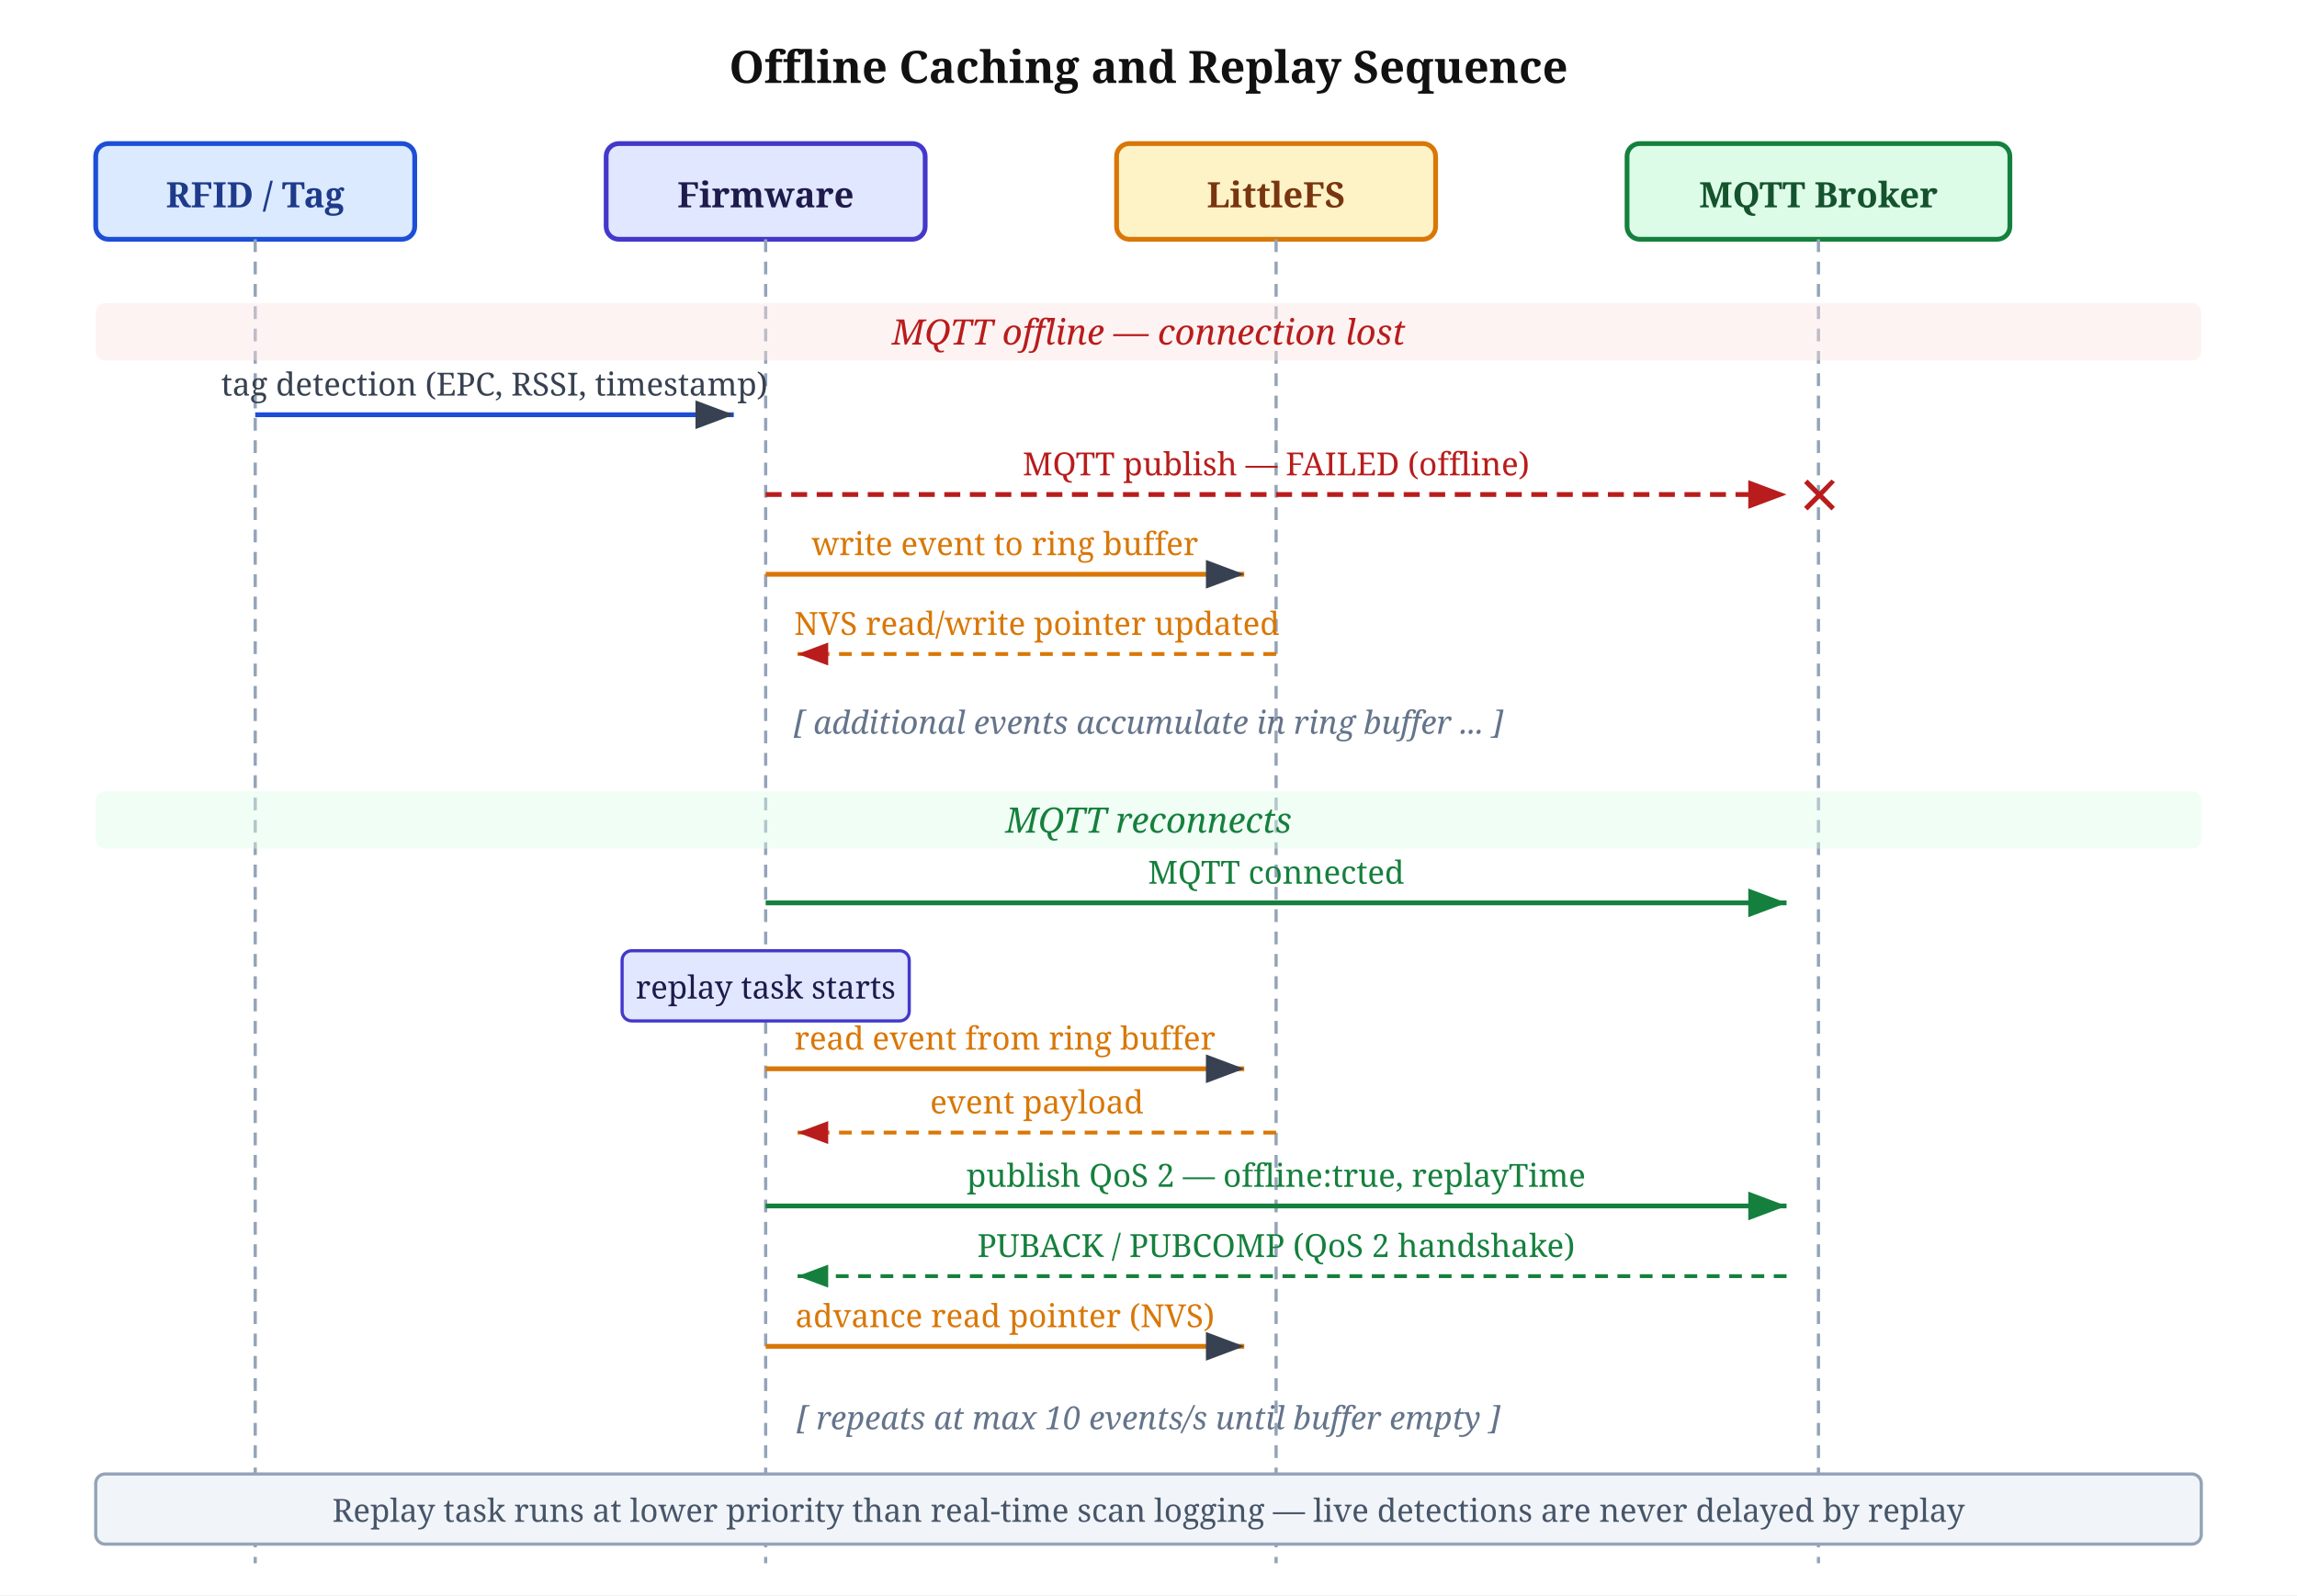
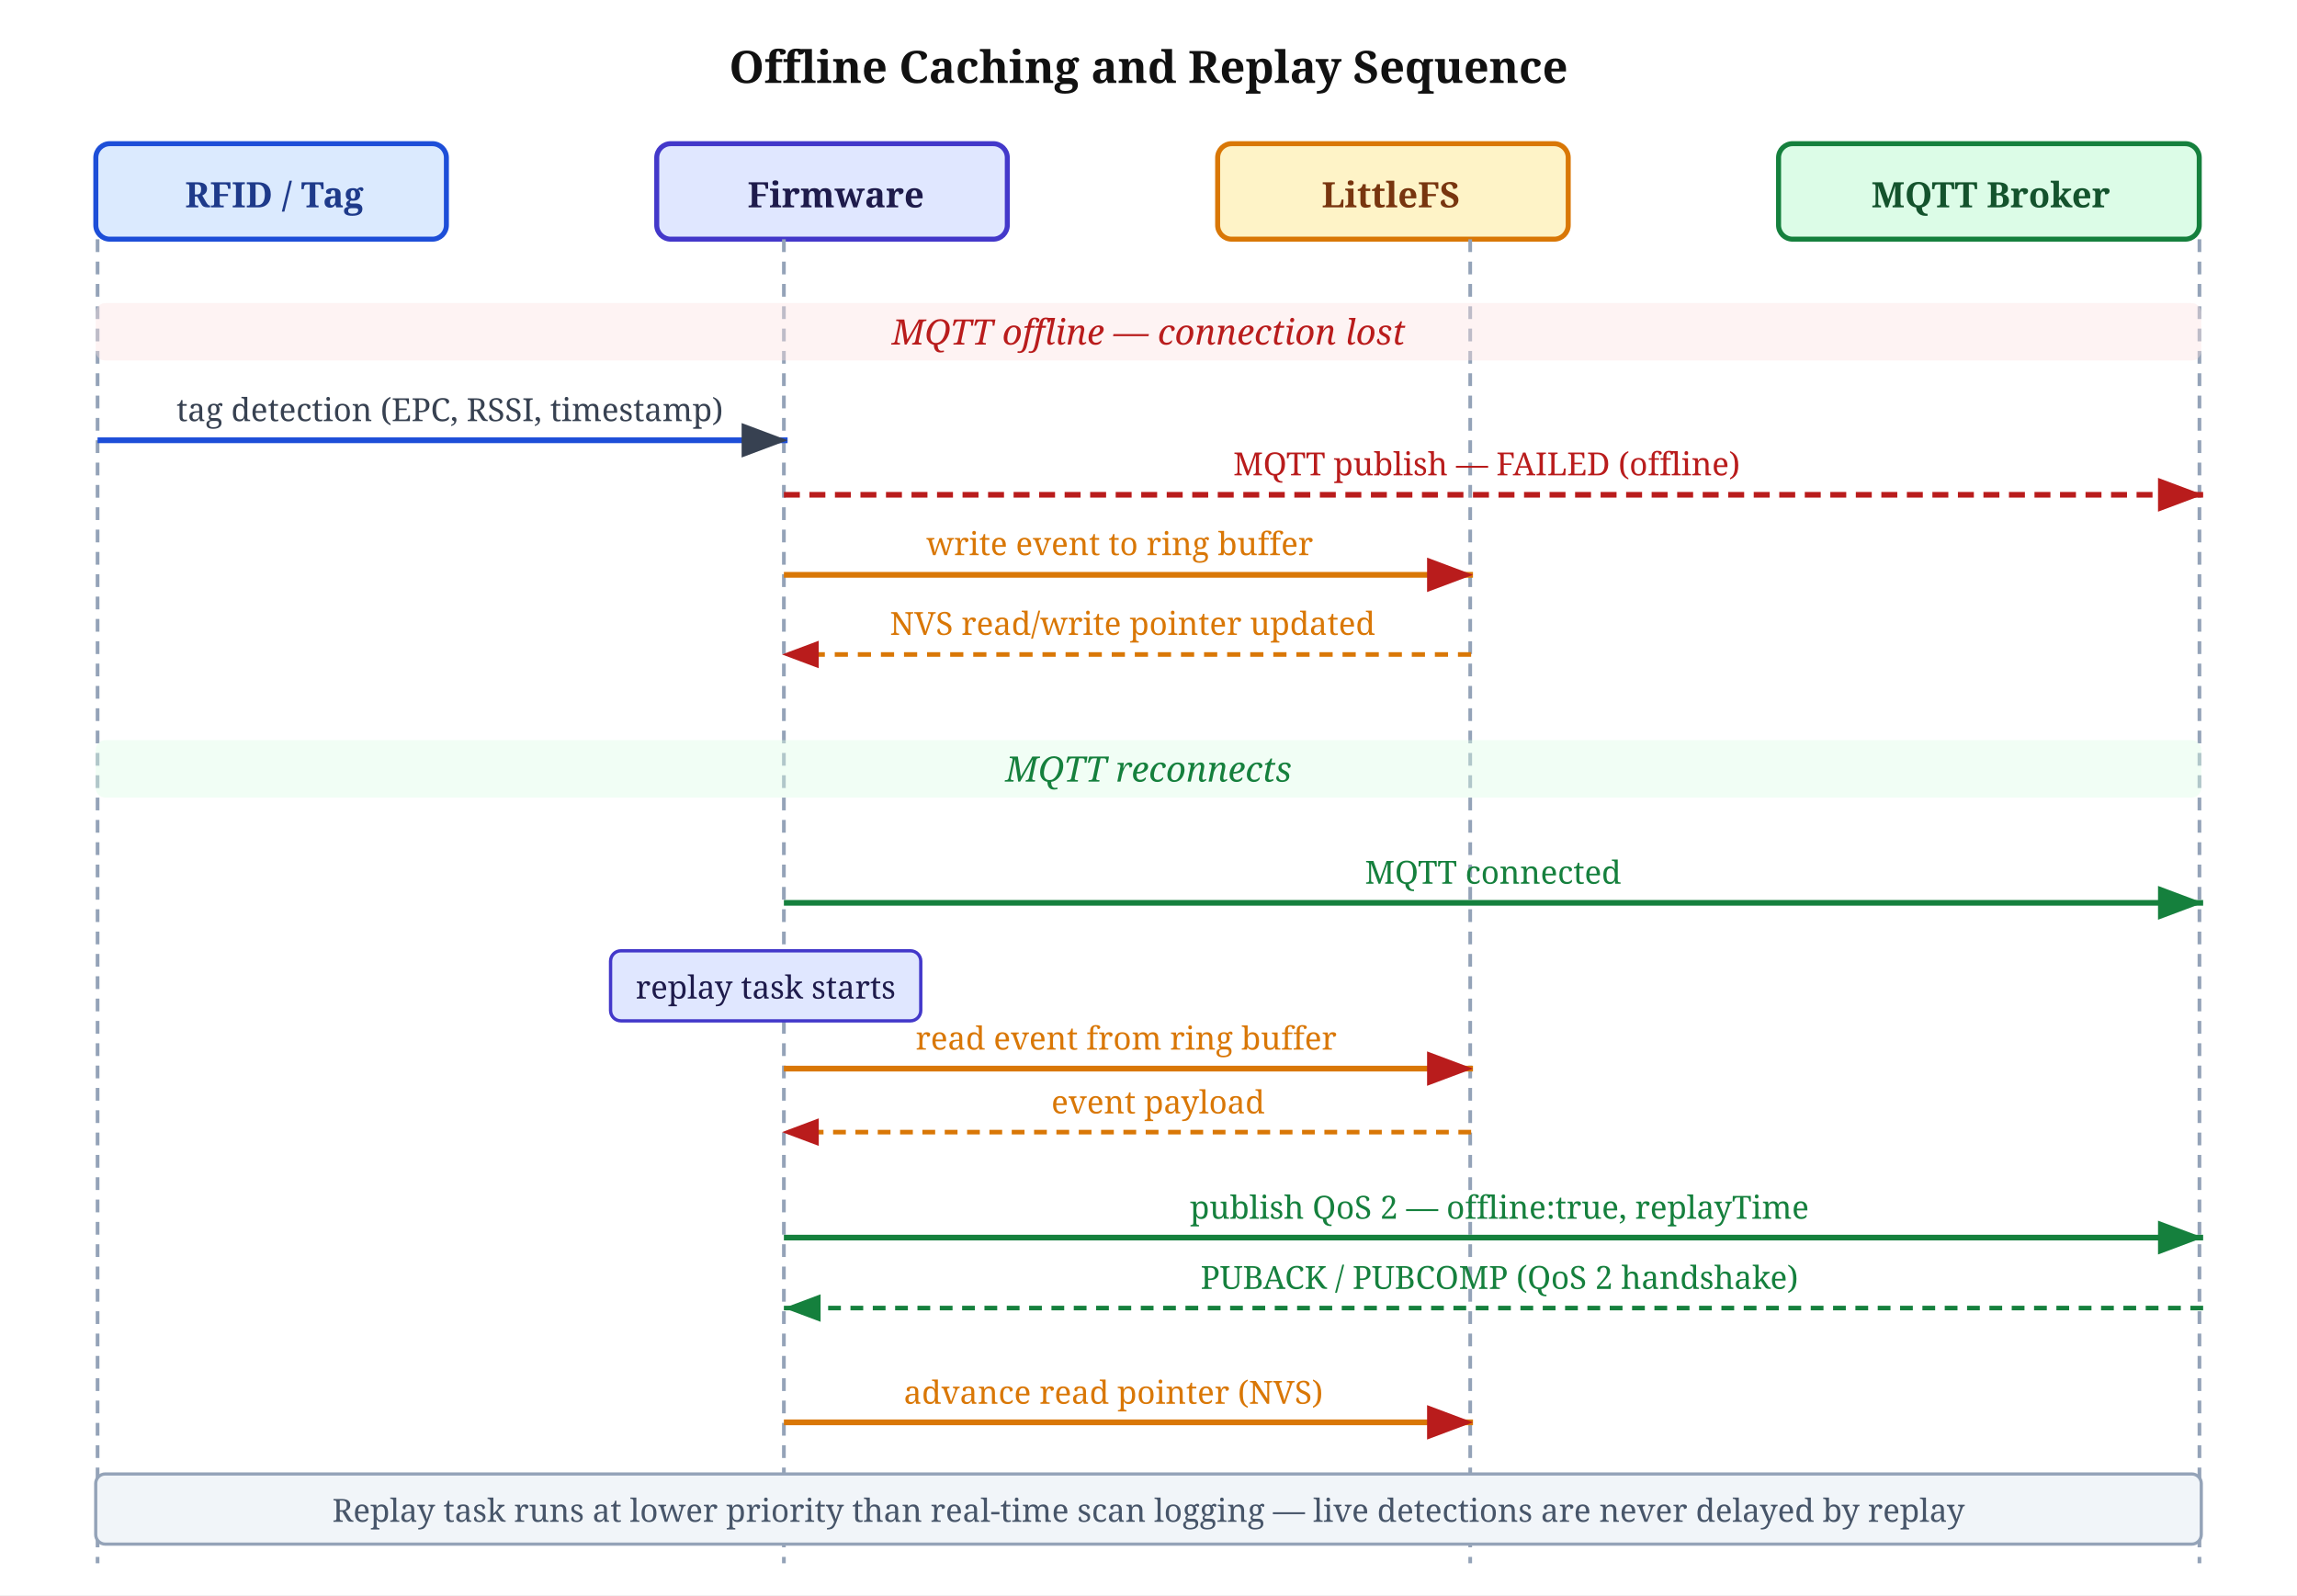
- <svg xmlns="http://www.w3.org/2000/svg" viewBox="0 0 720 500" font-family="Georgia, serif" font-size="12">
-   <rect width="720" height="500" fill="#fff" />
-   <text x="360" y="26" text-anchor="middle" font-size="14" font-weight="bold" fill="#111">Offline Caching and Replay Sequence</text>
-   <defs>
+ <svg xmlns="http://www.w3.org/2000/svg" viewBox="0 0 720 500" font-family="Georgia, serif" font-size="12" version="1.1" id="svg25">
+   <rect width="720" height="500" fill="#fff" id="rect1" />
+   <text x="360" y="26" text-anchor="middle" font-size="14" font-weight="bold" fill="#111" id="text1">Offline Caching and Replay Sequence</text>
+   <defs id="defs3">
    <marker id="arr" markerWidth="8" markerHeight="6" refX="8" refY="3" orient="auto">
-       <polygon points="0 0,8 3,0 6" fill="#374151" />
+       <polygon points="0 0,8 3,0 6" fill="#374151" id="polygon1" />
    </marker>
-     <marker id="arrR" markerWidth="8" markerHeight="6" refX="8" refY="3" orient="auto">
-       <polygon points="0 0,8 3,0 6" fill="#b91c1c" />
+     <marker id="arrR" markerWidth="8" markerHeight="6" refX="8" refY="3" orient="auto" viewBox="0 0 8 6" preserveAspectRatio="xMidYMid">
+       <polygon points="0 0,8 3,0 6" fill="#b91c1c" id="polygon2" />
    </marker>
    <marker id="arrG" markerWidth="8" markerHeight="6" refX="8" refY="3" orient="auto">
-       <polygon points="0 0,8 3,0 6" fill="#15803d" />
+       <polygon points="0 0,8 3,0 6" fill="#15803d" id="polygon3" />
    </marker>
  </defs>
-   <rect x="30" y="45" width="100" height="30" rx="4" fill="#dbeafe" stroke="#1d4ed8" stroke-width="1.5" />
-   <text x="80" y="65" text-anchor="middle" fill="#1e3a8a" font-weight="bold" font-size="11">RFID / Tag</text>
-   <rect x="190" y="45" width="100" height="30" rx="4" fill="#e0e7ff" stroke="#4338ca" stroke-width="1.5" />
-   <text x="240" y="65" text-anchor="middle" fill="#1e1b4b" font-weight="bold" font-size="11">Firmware</text>
-   <rect x="350" y="45" width="100" height="30" rx="4" fill="#fef3c7" stroke="#d97706" stroke-width="1.5" />
-   <text x="400" y="65" text-anchor="middle" fill="#78350f" font-weight="bold" font-size="11">LittleFS</text>
-   <rect x="510" y="45" width="120" height="30" rx="4" fill="#dcfce7" stroke="#15803d" stroke-width="1.5" />
-   <text x="570" y="65" text-anchor="middle" fill="#14532d" font-weight="bold" font-size="11">MQTT Broker</text>
-   <line x1="80" y1="75" x2="80" y2="490" stroke="#94a3b8" stroke-width="1" stroke-dasharray="4,3" />
-   <line x1="240" y1="75" x2="240" y2="490" stroke="#94a3b8" stroke-width="1" stroke-dasharray="4,3" />
-   <line x1="400" y1="75" x2="400" y2="490" stroke="#94a3b8" stroke-width="1" stroke-dasharray="4,3" />
-   <line x1="570" y1="75" x2="570" y2="490" stroke="#94a3b8" stroke-width="1" stroke-dasharray="4,3" />
-   <rect x="30" y="95" width="660" height="18" rx="3" fill="#fee2e2" fill-opacity="0.4" />
-   <text x="360" y="108" text-anchor="middle" font-size="11" fill="#b91c1c" font-style="italic">MQTT offline — connection lost</text>
-   <line x1="80" y1="130" x2="230" y2="130" stroke="#1d4ed8" stroke-width="1.5" marker-end="url(#arr)" />
-   <text x="155" y="124" text-anchor="middle" font-size="10" fill="#374151">tag detection (EPC, RSSI, timestamp)</text>
-   <line x1="240" y1="155" x2="560" y2="155" stroke="#b91c1c" stroke-width="1.5" stroke-dasharray="5,3" marker-end="url(#arrR)" />
-   <text x="400" y="149" text-anchor="middle" font-size="10" fill="#b91c1c">MQTT publish — FAILED (offline)</text>
-   <text x="565" y="160" font-size="14" fill="#b91c1c" font-weight="bold">✕</text>
-   <line x1="240" y1="180" x2="390" y2="180" stroke="#d97706" stroke-width="1.5" marker-end="url(#arr)" />
-   <text x="315" y="174" text-anchor="middle" font-size="10" fill="#d97706">write event to ring buffer</text>
-   <line x1="400" y1="205" x2="250" y2="205" stroke="#d97706" stroke-width="1.2" stroke-dasharray="4,3" marker-end="url(#arrR)" />
-   <text x="325" y="199" text-anchor="middle" font-size="10" fill="#d97706">NVS read/write pointer updated</text>
-   <text x="360" y="230" text-anchor="middle" font-size="10" fill="#64748b" font-style="italic">[ additional events accumulate in ring buffer ... ]</text>
-   <rect x="30" y="248" width="660" height="18" rx="3" fill="#dcfce7" fill-opacity="0.4" />
-   <text x="360" y="261" text-anchor="middle" font-size="11" fill="#15803d" font-style="italic">MQTT reconnects</text>
-   <line x1="240" y1="283" x2="560" y2="283" stroke="#15803d" stroke-width="1.5" marker-end="url(#arrG)" />
-   <text x="400" y="277" text-anchor="middle" font-size="10" fill="#15803d">MQTT connected</text>
-   <rect x="195" y="298" width="90" height="22" rx="3" fill="#e0e7ff" stroke="#4338ca" stroke-width="1" />
-   <text x="240" y="313" text-anchor="middle" font-size="10" fill="#1e1b4b">replay task starts</text>
-   <line x1="240" y1="335" x2="390" y2="335" stroke="#d97706" stroke-width="1.5" marker-end="url(#arr)" />
-   <text x="315" y="329" text-anchor="middle" font-size="10" fill="#d97706">read event from ring buffer</text>
-   <line x1="400" y1="355" x2="250" y2="355" stroke="#d97706" stroke-width="1.2" stroke-dasharray="4,3" marker-end="url(#arrR)" />
-   <text x="325" y="349" text-anchor="middle" font-size="10" fill="#d97706">event payload</text>
-   <line x1="240" y1="378" x2="560" y2="378" stroke="#15803d" stroke-width="1.5" marker-end="url(#arrG)" />
-   <text x="400" y="372" text-anchor="middle" font-size="10" fill="#15803d">publish QoS 2 — offline:true, replayTime</text>
-   <line x1="560" y1="400" x2="250" y2="400" stroke="#15803d" stroke-width="1.2" stroke-dasharray="4,3" marker-end="url(#arrG)" />
-   <text x="400" y="394" text-anchor="middle" font-size="10" fill="#15803d">PUBACK / PUBCOMP (QoS 2 handshake)</text>
-   <line x1="240" y1="422" x2="390" y2="422" stroke="#d97706" stroke-width="1.5" marker-end="url(#arr)" />
-   <text x="315" y="416" text-anchor="middle" font-size="10" fill="#d97706">advance read pointer (NVS)</text>
-   <text x="360" y="448" text-anchor="middle" font-size="10" fill="#64748b" font-style="italic">[ repeats at max 10 events/s until buffer empty ]</text>
-   <rect x="30" y="462" width="660" height="22" rx="3" fill="#f1f5f9" stroke="#94a3b8" stroke-width="1" />
-   <text x="360" y="477" text-anchor="middle" font-size="10" fill="#475569">Replay task runs at lower priority than real-time scan logging — live detections are never delayed by replay</text>
+   <rect x="30.035" y="45.035" width="109.887" height="29.929" rx="4.395" fill="#dbeafe" stroke="#1d4ed8" stroke-width="1.571" id="rect3" />
+   <text x="86" y="65" text-anchor="middle" fill="#1e3a8a" font-weight="bold" font-size="11px" id="text3">RFID / Tag</text>
+   <rect x="205.855" y="45.035" width="109.887" height="29.929" rx="4.395" fill="#e0e7ff" stroke="#4338ca" stroke-width="1.571" id="rect4" />
+   <text x="262" y="65" text-anchor="middle" fill="#1e1b4b" font-weight="bold" font-size="11px" id="text4">Firmware</text>
+   <rect x="381.674" y="45.035" width="109.887" height="29.929" rx="4.395" fill="#fef3c7" stroke="#d97706" stroke-width="1.571" id="rect5" />
+   <text x="436" y="65" text-anchor="middle" fill="#78350f" font-weight="bold" font-size="11px" id="text5">LittleFS</text>
+   <rect x="557.494" y="45.035" width="131.865" height="29.929" rx="4.395" fill="#dcfce7" stroke="#15803d" stroke-width="1.571" id="rect6" />
+   <text x="624" y="65" text-anchor="middle" fill="#14532d" font-weight="bold" font-size="11px" id="text6">MQTT Broker</text>
+   <line x1="30.58" y1="75" x2="30.58" y2="490" stroke="#94a3b8" stroke-width="1.16" stroke-dasharray="4, 3" id="line6" />
+   <line x1="245.711" y1="75" x2="245.711" y2="490" stroke="#94a3b8" stroke-width="1.16" stroke-dasharray="4, 3" id="line7" />
+   <line x1="460.843" y1="75" x2="460.843" y2="490" stroke="#94a3b8" stroke-width="1.16" stroke-dasharray="4, 3" id="line8" />
+   <line x1="689.42" y1="75" x2="689.42" y2="490" stroke="#94a3b8" stroke-width="1.16" stroke-dasharray="4, 3" id="line9" />
+   <rect x="30" y="95" width="660" height="18" rx="3" fill="#fee2e2" fill-opacity="0.4" id="rect9" />
+   <text x="360" y="108" text-anchor="middle" font-size="11" fill="#b91c1c" font-style="italic" id="text9">MQTT offline — connection lost</text>
+   <line x1="30.58" y1="138" x2="246.871" y2="138" stroke="#1d4ed8" stroke-width="1.801" marker-end="url(#arr)" id="line10" />
+   <text x="141" y="132" text-anchor="middle" font-size="10px" fill="#374151" id="text10">tag detection (EPC, RSSI, timestamp)</text>
+   <line x1="245.711" y1="155.086" x2="690.579" y2="155.086" stroke="#b91c1c" stroke-width="1.768" stroke-dasharray="5, 3" marker-end="url(#arrR)" id="line11" />
+   <text x="466" y="149" text-anchor="middle" font-size="10px" fill="#b91c1c" id="text11">MQTT publish — FAILED (offline)</text>
+   <line x1="245.711" y1="180.178" x2="461.711" y2="180.178" stroke="#d97706" stroke-width="1.799" marker-end="url(#arr)" id="line12" style="marker-end:url(#arrR)" />
+   <text x="351" y="174" text-anchor="middle" font-size="10px" fill="#d97706" id="text13">write event to ring buffer</text>
+   <line x1="461.132" y1="205.141" x2="245.132" y2="205.141" stroke="#d97706" stroke-width="1.391" stroke-dasharray="4, 3" marker-end="url(#arrR)" id="line13" style="stroke-width:1.438;stroke-dasharray:4.134, 3.101;stroke-dashoffset:0" />
+   <text x="355" y="199" text-anchor="middle" font-size="10px" fill="#d97706" id="text14">NVS read/write pointer updated</text>
+   <rect x="30" y="232" width="660" height="18" rx="3" fill="#dcfce7" fill-opacity="0.4" id="rect15" />
+   <text x="360" y="245" text-anchor="middle" font-size="11px" fill="#15803d" font-style="italic" id="text16">MQTT reconnects</text>
+   <line x1="245.711" y1="282.987" x2="690.579" y2="282.987" stroke="#15803d" stroke-width="1.768" marker-end="url(#arrG)" id="line16" />
+   <text x="468" y="277" text-anchor="middle" font-size="10px" fill="#15803d" id="text17">MQTT connected</text>
+   <rect x="191.383" y="298.019" width="97.234" height="21.961" rx="3.241" fill="#e0e7ff" stroke="#4338ca" stroke-width="1.038" id="rect17" />
+   <text x="240" y="313" text-anchor="middle" font-size="10" fill="#1e1b4b" id="text18">replay task starts</text>
+   <line x1="245.711" y1="334.95" x2="461.711" y2="334.95" stroke="#d97706" stroke-width="1.799" marker-end="url(#arr)" id="line18" style="marker-end:url(#arrR)" />
+   <text x="353" y="329" text-anchor="middle" font-size="10px" fill="#d97706" id="text19">read event from ring buffer</text>
+   <line x1="461.132" y1="354.858" x2="245.132" y2="354.858" stroke="#d97706" stroke-width="1.439" stroke-dasharray="4, 3" marker-end="url(#arrR)" id="line19" />
+   <text x="363" y="349" text-anchor="middle" font-size="10px" fill="#d97706" id="text20">event payload</text>
+   <line x1="245.711" y1="387.914" x2="690.579" y2="387.914" stroke="#15803d" stroke-width="1.768" marker-end="url(#arrG)" id="line20" />
+   <text x="470" y="382" text-anchor="middle" font-size="10px" fill="#15803d" id="text21">publish QoS 2 — offline:true, replayTime</text>
+   <line x1="690.579" y1="410" x2="245.711" y2="410" stroke="#15803d" stroke-width="1.438" stroke-dasharray="4, 3" marker-end="url(#arrG)" id="line21" />
+   <text x="470" y="404" text-anchor="middle" font-size="10px" fill="#15803d" id="text22">PUBACK / PUBCOMP (QoS 2 handshake)</text>
+   <line x1="245.711" y1="445.822" x2="461.711" y2="445.822" stroke="#d97706" stroke-width="1.799" marker-end="url(#arr)" id="line22" style="marker-end:url(#arrR)" />
+   <text x="349" y="440" text-anchor="middle" font-size="10px" fill="#d97706" id="text23">advance read pointer (NVS)</text>
+   <rect x="30" y="462" width="660" height="22" rx="3" fill="#f1f5f9" stroke="#94a3b8" stroke-width="1" id="rect24" />
+   <text x="360" y="477" text-anchor="middle" font-size="10" fill="#475569" id="text25">Replay task runs at lower priority than real-time scan logging — live detections are never delayed by replay</text>
</svg>
